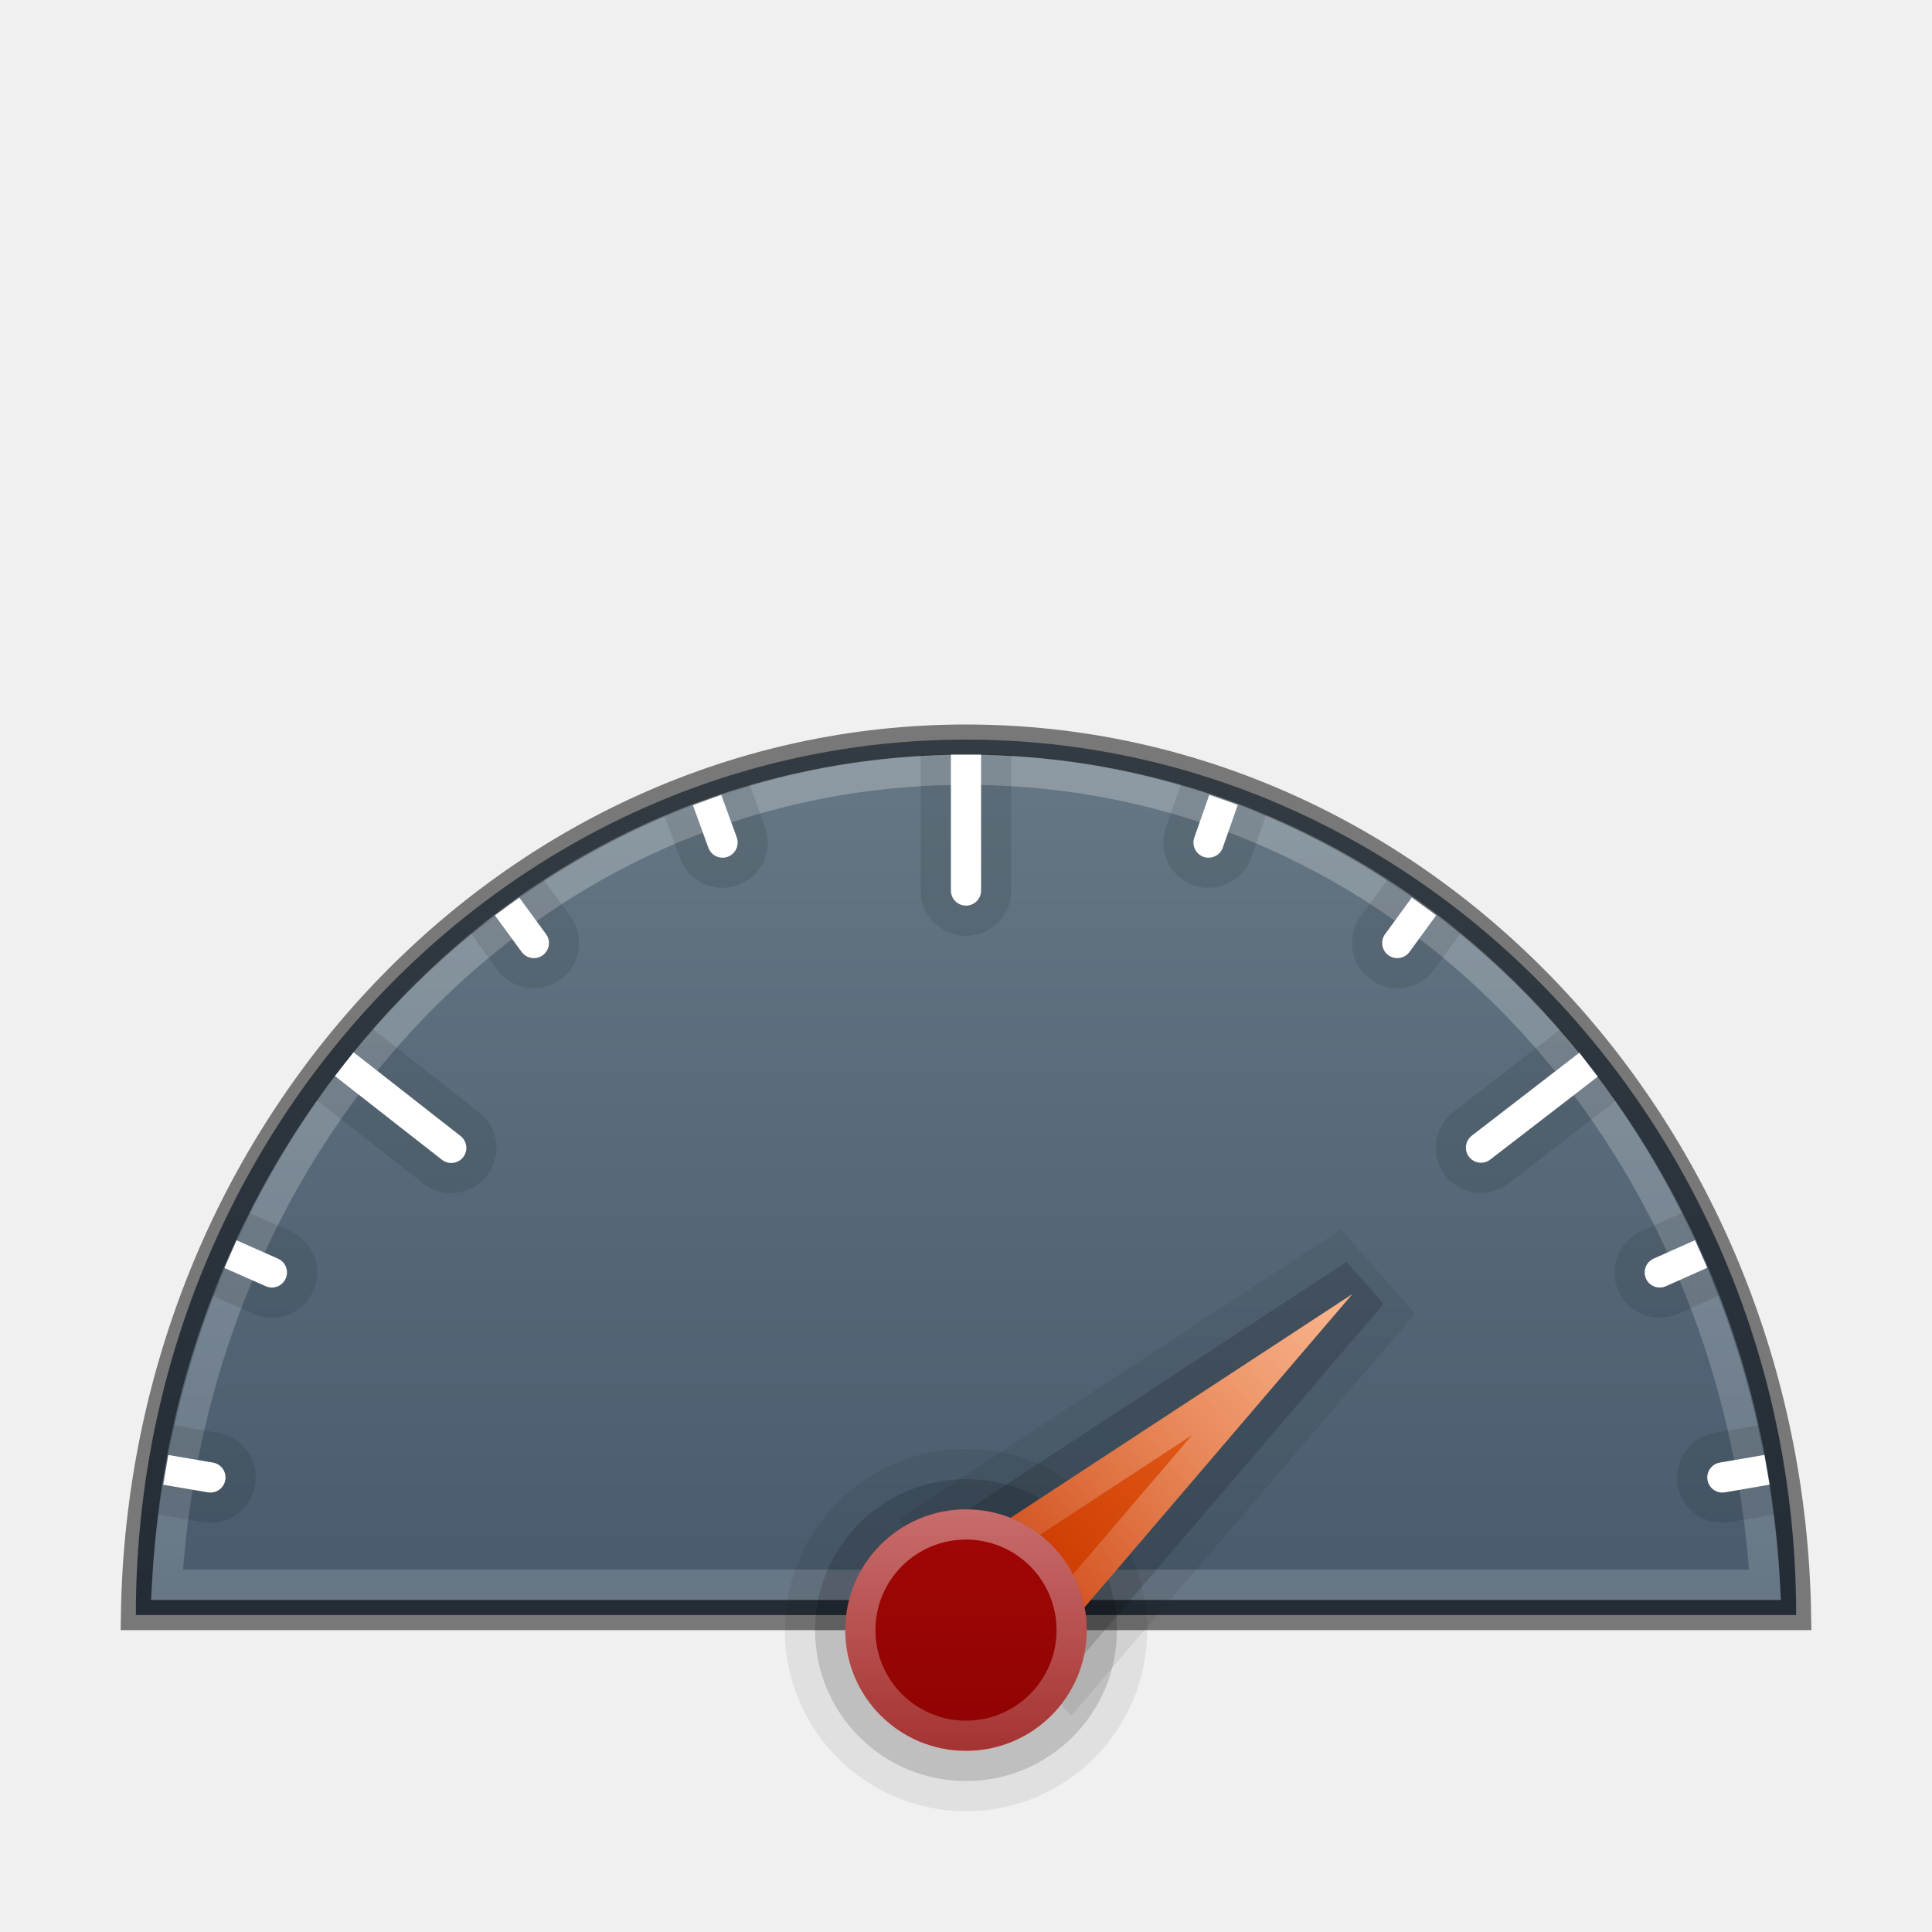
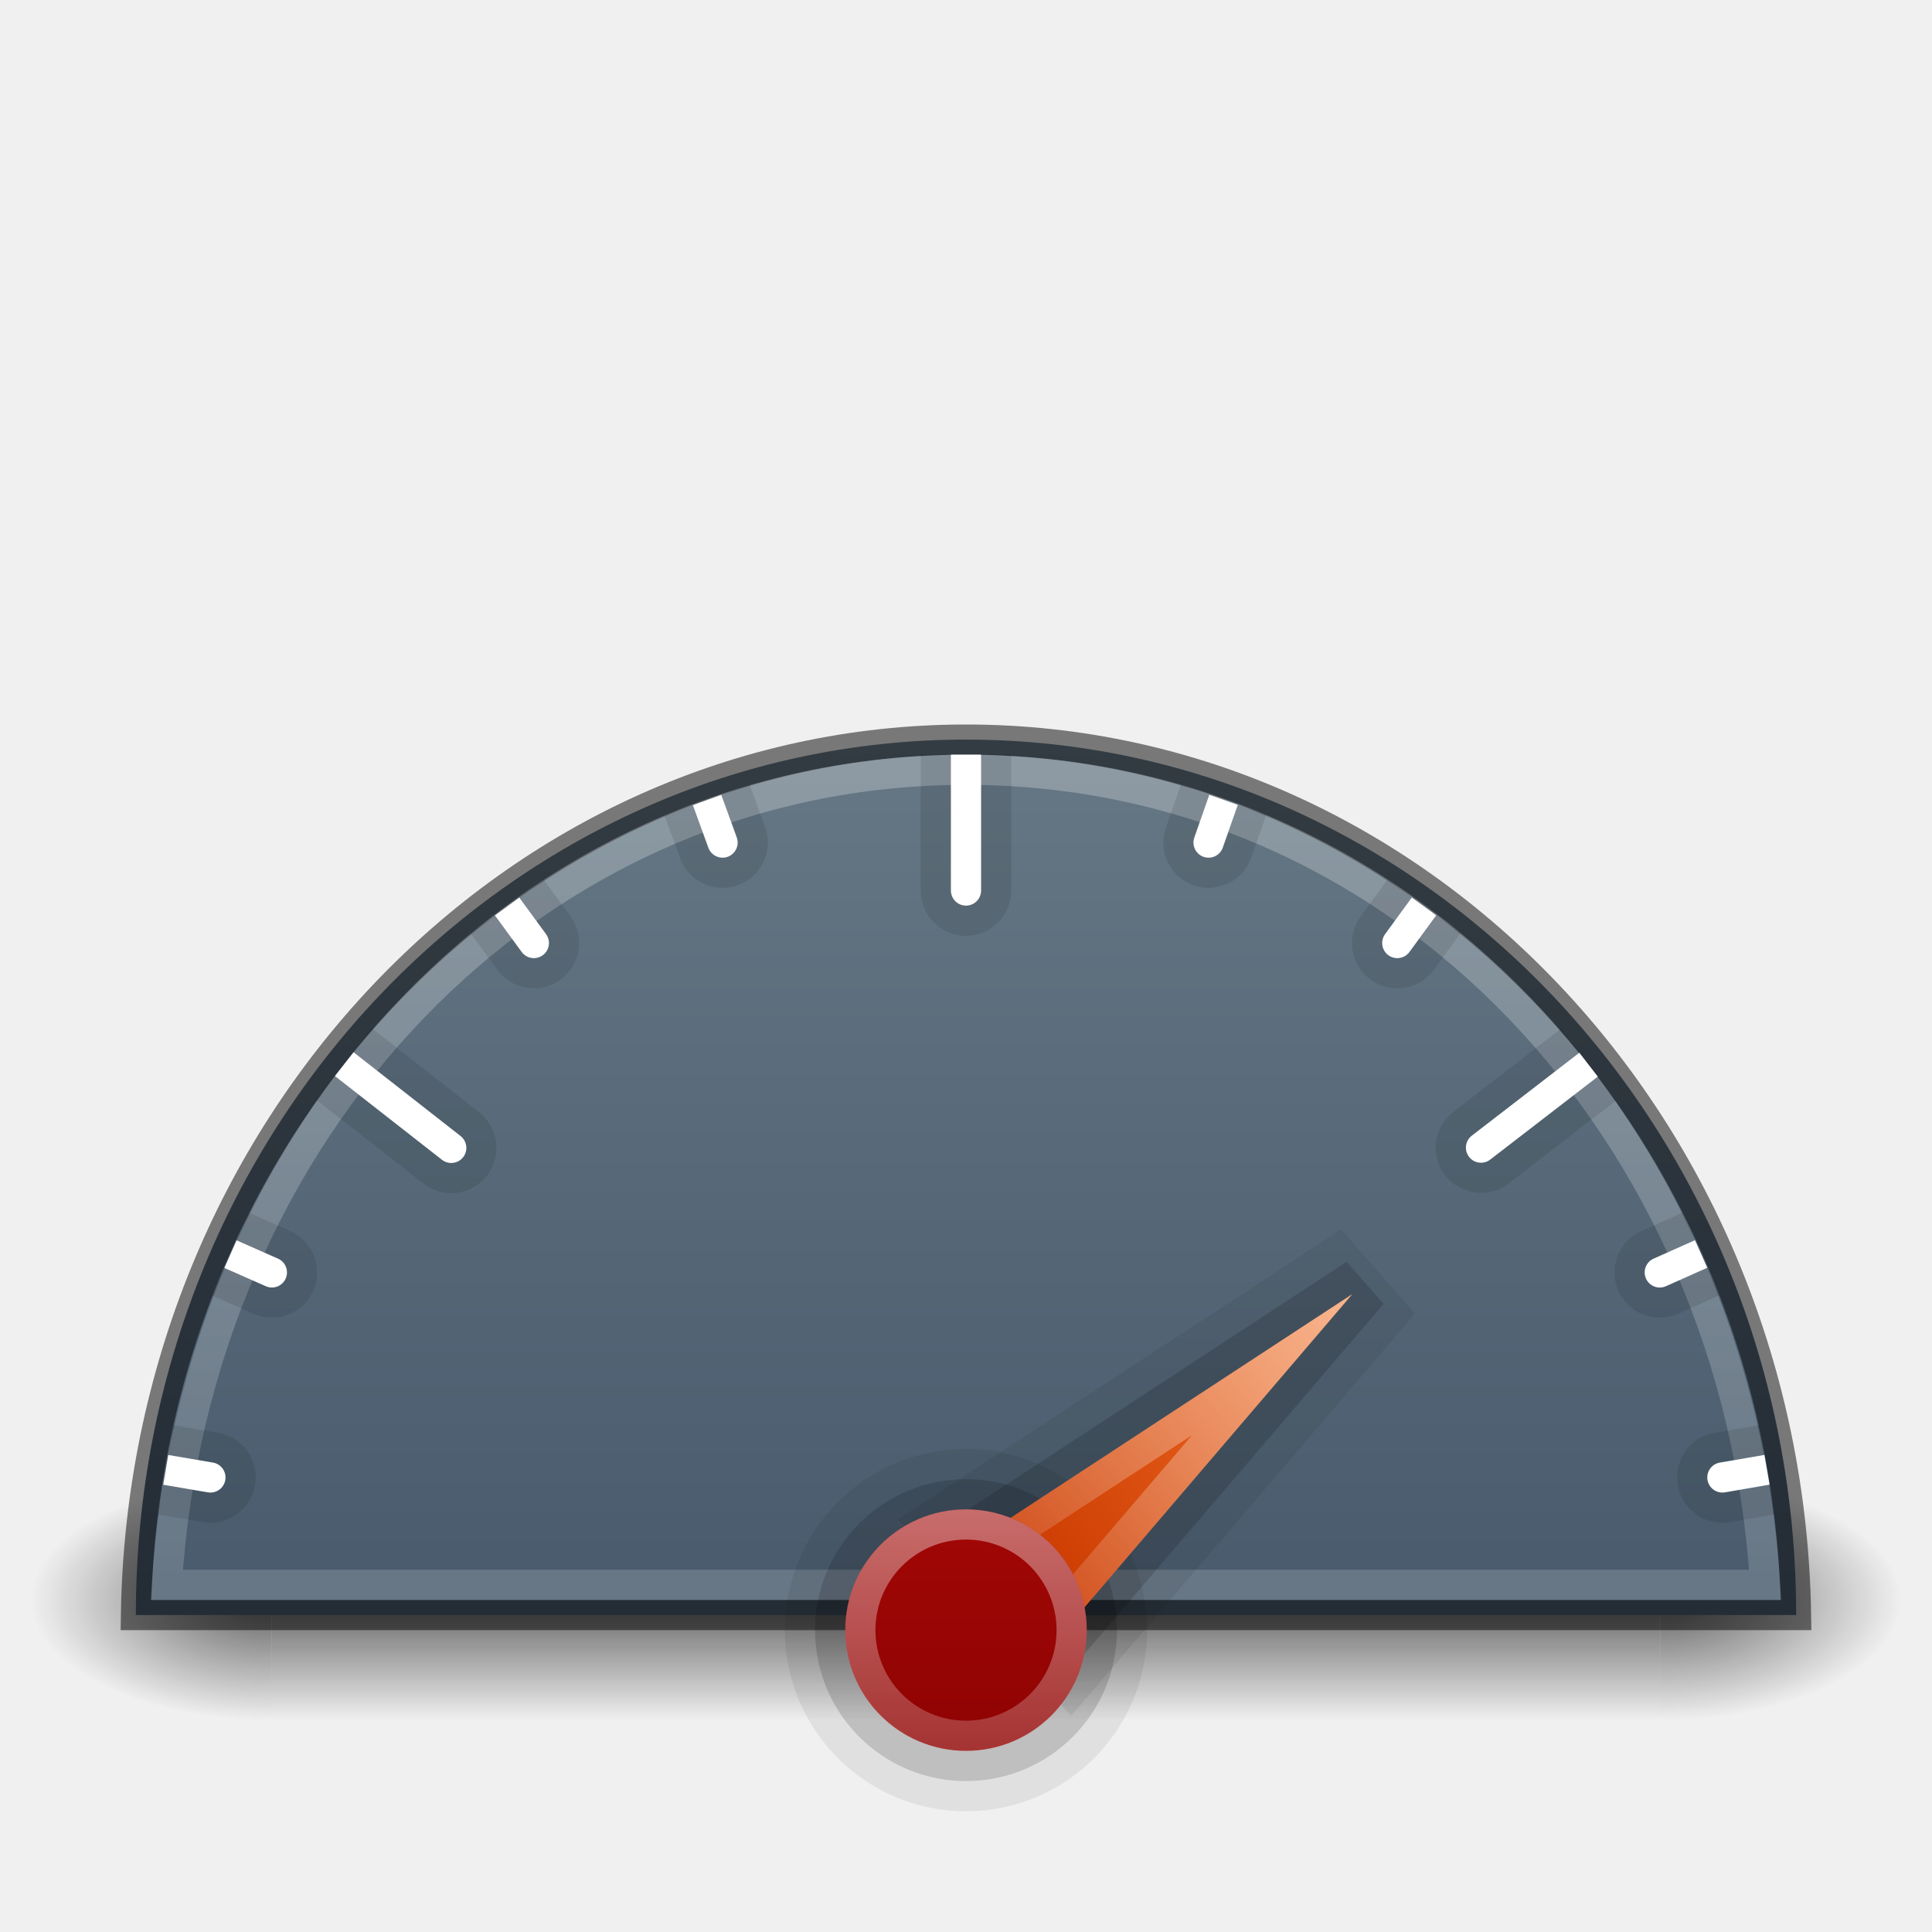
- <svg xmlns="http://www.w3.org/2000/svg" id="svg102" version="1.1" fill="none" viewBox="0 0 64 64" height="64" width="64">
-   <path id="path4" fill="url(#paint0_linear)" d="M32 24.5C16.812 24.5 4.5 37.484 4.5 53.5H59.5C59.5 37.484 47.188 24.5 32 24.5Z" />
-   <path id="path6" stroke-opacity="0.5" stroke="black" d="M59.496 53.5H4.504C4.753 37.406 16.999 24.5 32 24.5C47.001 24.5 59.247 37.406 59.496 53.5Z" />
-   <path id="path8" stroke="url(#paint1_linear)" d="M5.527 52.5C6.446 37.465 17.567 25.5 32 25.5C46.433 25.5 57.554 37.465 58.473 52.5H5.527Z" />
-   <path id="path10" fill-opacity="0.1" fill="black" d="M30.5 25H33.5V29.5C33.5 30.328 32.828 31 32 31C31.172 31 30.5 30.328 30.5 29.5V25Z" />
-   <path id="path12" fill="white" d="M31.5 25H32.5V29.5C32.5 29.776 32.276 30 32 30C31.724 30 31.5 29.776 31.5 29.5V25Z" />
-   <path id="path14" fill-opacity="0.1" fill="black" d="M51.708 34.081L53.539 36.457L49.976 39.205C49.32 39.711 48.378 39.589 47.872 38.933C47.366 38.277 47.488 37.335 48.144 36.829L51.708 34.081Z" />
-   <path id="path16" fill="white" d="M52.318 34.873L52.929 35.665L49.365 38.413C49.146 38.582 48.832 38.541 48.664 38.322C48.495 38.104 48.536 37.79 48.755 37.621L52.318 34.873Z" />
-   <path id="path18" fill-opacity="0.1" fill="black" d="M39.116 26L41.947 26.992L41.451 28.408C41.177 29.19 40.321 29.601 39.539 29.327C38.757 29.053 38.346 28.197 38.62 27.416L39.116 26Z" />
-   <path id="path20" fill="white" d="M40.059 26.331L41.003 26.662L40.507 28.077C40.416 28.338 40.13 28.475 39.87 28.384C39.609 28.292 39.472 28.007 39.563 27.746L40.059 26.331Z" />
-   <path id="path22" fill-opacity="0.1" fill="black" d="M45.959 29.143L48.383 30.911L47.499 32.123C47.011 32.792 46.072 32.939 45.403 32.451C44.734 31.963 44.587 31.025 45.075 30.355L45.959 29.143Z" />
-   <path id="path24" fill="white" d="M46.767 29.733L47.575 30.322L46.691 31.534C46.528 31.757 46.215 31.806 45.992 31.643C45.769 31.481 45.72 31.168 45.883 30.945L46.767 29.733Z" />
-   <path id="path26" fill-opacity="0.1" fill="black" d="M22.013 27.015L24.832 25.989L25.345 27.399C25.629 28.177 25.227 29.038 24.449 29.321C23.67 29.605 22.809 29.203 22.526 28.425L22.013 27.015Z" />
-   <path id="path28" fill="white" d="M22.953 26.673L23.893 26.331L24.406 27.741C24.5 28 24.366 28.287 24.107 28.382C23.847 28.476 23.56 28.342 23.466 28.083L22.953 26.673Z" />
-   <path id="path30" fill-opacity="0.1" fill="black" d="M15.588 30.914L18.009 29.143L18.895 30.354C19.384 31.022 19.239 31.961 18.57 32.45C17.901 32.939 16.963 32.794 16.474 32.125L15.588 30.914Z" />
-   <path id="path32" fill="white" d="M16.395 30.324L17.202 29.733L18.088 30.944C18.251 31.167 18.203 31.48 17.98 31.643C17.757 31.806 17.444 31.757 17.281 31.535L16.395 30.324Z" />
-   <path id="path34" fill-opacity="0.1" fill="black" d="M7.029 42.917L8.24 40.173L9.613 40.779C10.37 41.113 10.713 41.999 10.379 42.757C10.044 43.515 9.159 43.858 8.401 43.523L7.029 42.917Z" />
-   <path id="path36" fill="white" d="M7.433 42.002L7.837 41.088L9.209 41.694C9.461 41.805 9.576 42.1 9.464 42.353C9.353 42.605 9.057 42.72 8.805 42.608L7.433 42.002Z" />
-   <path id="path38" fill-opacity="0.1" fill="black" d="M5.24 50.17L5.743 47.212L7.222 47.464C8.039 47.603 8.588 48.378 8.449 49.194C8.31 50.011 7.535 50.56 6.719 50.422L5.24 50.17Z" />
-   <path id="path40" fill="white" d="M5.408 49.184L5.575 48.198L7.054 48.45C7.326 48.496 7.51 48.755 7.463 49.027C7.417 49.299 7.159 49.482 6.886 49.436L5.408 49.184Z" />
-   <path id="path42" fill-opacity="0.1" fill="black" d="M55.74 40.17L56.963 42.909L55.593 43.521C54.837 43.858 53.95 43.519 53.612 42.762C53.274 42.006 53.614 41.119 54.37 40.781L55.74 40.17Z" />
-   <path id="path44" fill="white" d="M56.148 41.083L56.555 41.996L55.185 42.608C54.933 42.72 54.638 42.607 54.525 42.355C54.413 42.103 54.526 41.807 54.778 41.694L56.148 41.083Z" />
-   <path id="path46" fill-opacity="0.1" fill="black" d="M58.28 47.21L58.788 50.167L57.31 50.421C56.493 50.562 55.718 50.013 55.578 49.197C55.437 48.38 55.985 47.605 56.802 47.465L58.28 47.21Z" />
-   <path id="path48" fill="white" d="M58.449 48.196L58.619 49.181L57.141 49.436C56.868 49.482 56.61 49.3 56.563 49.028C56.516 48.755 56.699 48.497 56.971 48.45L58.449 48.196Z" />
-   <path id="path50" fill-opacity="0.1" fill="black" d="M10.48 36.434L12.329 34.071L15.873 36.844C16.525 37.355 16.64 38.297 16.13 38.95C15.619 39.602 14.676 39.717 14.024 39.207L10.48 36.434Z" />
-   <path id="path52" fill="white" d="M11.096 35.646L11.713 34.858L15.256 37.632C15.474 37.802 15.512 38.116 15.342 38.334C15.172 38.551 14.858 38.589 14.64 38.419L11.096 35.646Z" />
-   <circle id="circle54" stroke-width="2" stroke-opacity="0.07" stroke="black" r="5" cy="54" cx="32" />
-   <circle id="circle56" stroke-opacity="0.15" stroke="black" r="4.5" cy="54" cx="32" />
-   <path id="path58" stroke-miterlimit="5.016" stroke-opacity="0.15" stroke="black" d="M34.367 54.96L34.747 55.393L35.122 54.955L36.558 53.276L39.429 49.916L45.173 43.198L44.519 42.455L37.124 47.296L33.427 49.717L31.578 50.927L31.096 51.243L31.477 51.676L34.367 54.96Z" />
-   <path id="path60" stroke-miterlimit="5.016" stroke-width="2" stroke-opacity="0.07" stroke="black" d="M34.709 54.451L35.471 55.317L36.22 54.44L36.938 53.6L39.81 50.241L45.553 43.523L44.245 42.036L36.85 46.878L33.153 49.298L32.228 49.904L31.264 50.535L32.026 51.401L34.709 54.451Z" />
-   <path id="path62" fill="url(#paint2_linear)" d="M33.306 56.31L30.003 52.556L44.793 42.873L33.306 56.31Z" />
-   <path id="path64" stroke-miterlimit="16" stroke="url(#paint3_linear)" d="M33.3 55.547L30.759 52.658L42.139 45.208L33.3 55.547Z" />
-   <circle id="circle66" fill="url(#paint4_linear)" r="4" cy="54" cx="32" />
-   <circle id="circle68" stroke="url(#paint5_linear)" r="3.5" cy="54" cx="32" />
-   <defs id="defs100">
-     <linearGradient gradientUnits="userSpaceOnUse" y2="53.5" x2="32" y1="24.5" x1="32" id="paint0_linear">
-       <stop id="stop70" stop-color="#667885" />
-       <stop id="stop72" stop-color="#485A6C" offset="1" />
+ <svg xmlns="http://www.w3.org/2000/svg" width="64" height="64" viewBox="0 0 64 64" fill="none">
+   <rect x="9" y="49" width="46" height="8" fill="url(#paint0_linear)" />
+   <rect x="1" y="49" width="8" height="8" fill="url(#paint1_radial)" />
+   <rect width="8" height="8" transform="matrix(-1 0 0 1 63 49)" fill="url(#paint2_radial)" />
+   <path d="M32 24.5C16.812 24.5 4.5 37.484 4.5 53.5H59.5C59.5 37.484 47.188 24.5 32 24.5Z" fill="url(#paint3_linear)" />
+   <path d="M59.496 53.5H4.504C4.753 37.406 16.999 24.5 32 24.5C47.001 24.5 59.247 37.406 59.496 53.5Z" stroke="black" stroke-opacity="0.5" />
+   <path d="M5.527 52.5C6.446 37.465 17.567 25.5 32 25.5C46.433 25.5 57.554 37.465 58.473 52.5H5.527Z" stroke="url(#paint4_linear)" />
+   <path d="M30.5 25H33.5V29.5C33.5 30.328 32.828 31 32 31C31.172 31 30.5 30.328 30.5 29.5V25Z" fill="black" fill-opacity="0.1" />
+   <path d="M31.5 25H32.5V29.5C32.5 29.776 32.276 30 32 30C31.724 30 31.5 29.776 31.5 29.5V25Z" fill="white" />
+   <path d="M51.708 34.081L53.539 36.457L49.976 39.205C49.32 39.711 48.378 39.589 47.872 38.933C47.366 38.277 47.488 37.335 48.144 36.829L51.708 34.081Z" fill="black" fill-opacity="0.1" />
+   <path d="M52.318 34.873L52.929 35.665L49.365 38.413C49.146 38.582 48.832 38.541 48.664 38.322C48.495 38.104 48.536 37.79 48.755 37.621L52.318 34.873Z" fill="white" />
+   <path d="M39.116 26L41.947 26.992L41.451 28.408C41.177 29.19 40.321 29.601 39.539 29.327C38.757 29.053 38.346 28.197 38.62 27.416L39.116 26Z" fill="black" fill-opacity="0.1" />
+   <path d="M40.059 26.331L41.003 26.662L40.507 28.077C40.416 28.338 40.13 28.475 39.87 28.384C39.609 28.292 39.472 28.007 39.563 27.746L40.059 26.331Z" fill="white" />
+   <path d="M45.959 29.143L48.383 30.911L47.499 32.123C47.011 32.792 46.072 32.939 45.403 32.451C44.734 31.963 44.587 31.025 45.075 30.355L45.959 29.143Z" fill="black" fill-opacity="0.1" />
+   <path d="M46.767 29.733L47.575 30.322L46.691 31.534C46.528 31.757 46.215 31.806 45.992 31.643C45.769 31.481 45.72 31.168 45.883 30.945L46.767 29.733Z" fill="white" />
+   <path d="M22.013 27.015L24.832 25.989L25.345 27.399C25.629 28.177 25.227 29.038 24.449 29.321C23.67 29.605 22.809 29.203 22.526 28.425L22.013 27.015Z" fill="black" fill-opacity="0.1" />
+   <path d="M22.953 26.673L23.893 26.331L24.406 27.741C24.5 28 24.366 28.287 24.107 28.382C23.847 28.476 23.56 28.342 23.466 28.083L22.953 26.673Z" fill="white" />
+   <path d="M15.588 30.914L18.009 29.143L18.895 30.354C19.384 31.022 19.239 31.961 18.57 32.45C17.901 32.939 16.963 32.794 16.474 32.125L15.588 30.914Z" fill="black" fill-opacity="0.1" />
+   <path d="M16.395 30.324L17.202 29.733L18.088 30.944C18.251 31.167 18.203 31.48 17.98 31.643C17.757 31.806 17.444 31.757 17.281 31.535L16.395 30.324Z" fill="white" />
+   <path d="M7.029 42.917L8.24 40.173L9.613 40.779C10.37 41.113 10.713 41.999 10.379 42.757C10.044 43.515 9.159 43.858 8.401 43.523L7.029 42.917Z" fill="black" fill-opacity="0.1" />
+   <path d="M7.433 42.002L7.837 41.088L9.209 41.694C9.461 41.805 9.576 42.1 9.464 42.353C9.353 42.605 9.057 42.72 8.805 42.608L7.433 42.002Z" fill="white" />
+   <path d="M5.24 50.17L5.743 47.212L7.222 47.464C8.039 47.603 8.588 48.378 8.449 49.194C8.31 50.011 7.535 50.56 6.719 50.422L5.24 50.17Z" fill="black" fill-opacity="0.1" />
+   <path d="M5.408 49.184L5.575 48.198L7.054 48.45C7.326 48.496 7.51 48.755 7.463 49.027C7.417 49.299 7.159 49.482 6.886 49.436L5.408 49.184Z" fill="white" />
+   <path d="M55.74 40.17L56.963 42.909L55.593 43.521C54.837 43.858 53.95 43.519 53.612 42.762C53.274 42.006 53.614 41.119 54.37 40.781L55.74 40.17Z" fill="black" fill-opacity="0.1" />
+   <path d="M56.148 41.083L56.555 41.996L55.185 42.608C54.933 42.72 54.638 42.607 54.525 42.355C54.413 42.103 54.526 41.807 54.778 41.694L56.148 41.083Z" fill="white" />
+   <path d="M58.28 47.21L58.788 50.167L57.31 50.421C56.493 50.562 55.718 50.013 55.578 49.197C55.437 48.38 55.985 47.605 56.802 47.465L58.28 47.21Z" fill="black" fill-opacity="0.1" />
+   <path d="M58.449 48.196L58.619 49.181L57.141 49.436C56.868 49.482 56.61 49.3 56.563 49.028C56.516 48.755 56.699 48.497 56.971 48.45L58.449 48.196Z" fill="white" />
+   <path d="M10.48 36.434L12.329 34.071L15.873 36.844C16.525 37.355 16.64 38.297 16.13 38.95C15.619 39.602 14.676 39.717 14.024 39.207L10.48 36.434Z" fill="black" fill-opacity="0.1" />
+   <path d="M11.096 35.646L11.713 34.858L15.256 37.632C15.474 37.802 15.512 38.116 15.342 38.334C15.172 38.551 14.858 38.589 14.64 38.419L11.096 35.646Z" fill="white" />
+   <circle cx="32" cy="54" r="5" stroke="black" stroke-opacity="0.07" stroke-width="2" />
+   <circle cx="32" cy="54" r="4.5" stroke="black" stroke-opacity="0.15" />
+   <path d="M34.367 54.96L34.747 55.393L35.122 54.955L36.558 53.276L39.429 49.916L45.173 43.198L44.519 42.455L37.124 47.296L33.427 49.717L31.578 50.927L31.096 51.243L31.477 51.676L34.367 54.96Z" stroke="black" stroke-opacity="0.15" stroke-miterlimit="5.016" />
+   <path d="M34.709 54.451L35.471 55.317L36.22 54.44L36.938 53.6L39.81 50.241L45.553 43.523L44.245 42.036L36.85 46.878L33.153 49.298L32.228 49.904L31.264 50.535L32.026 51.401L34.709 54.451Z" stroke="black" stroke-opacity="0.07" stroke-width="2" stroke-miterlimit="5.016" />
+   <path d="M33.306 56.31L30.003 52.556L44.793 42.873L33.306 56.31Z" fill="url(#paint5_linear)" />
+   <path d="M42.139 45.208L33.3 55.547L30.759 52.658L42.139 45.208Z" stroke="url(#paint6_linear)" stroke-miterlimit="16" />
+   <circle cx="32" cy="54" r="4" fill="url(#paint7_linear)" />
+   <circle cx="32" cy="54" r="3.5" stroke="url(#paint8_linear)" />
+   <defs>
+     <linearGradient id="paint0_linear" x1="32" y1="49" x2="32" y2="57" gradientUnits="userSpaceOnUse">
+       <stop stop-opacity="0" />
+       <stop offset="0.492" stop-opacity="0.6" />
+       <stop offset="1" stop-opacity="0" />
    </linearGradient>
-     <linearGradient gradientUnits="userSpaceOnUse" y2="53" x2="32" y1="25" x1="32" id="paint1_linear">
-       <stop id="stop75" stop-opacity="0.26" stop-color="white" />
-       <stop id="stop77" stop-opacity="0.17" stop-color="white" offset="1" />
+     <radialGradient id="paint1_radial" cx="0" cy="0" r="1" gradientUnits="userSpaceOnUse" gradientTransform="translate(9 53) rotate(-180) scale(8 4)">
+       <stop stop-opacity="0.6" />
+       <stop offset="1" stop-opacity="0" />
+     </radialGradient>
+     <radialGradient id="paint2_radial" cx="0" cy="0" r="1" gradientUnits="userSpaceOnUse" gradientTransform="translate(8 4) rotate(-180) scale(8 4)">
+       <stop stop-opacity="0.6" />
+       <stop offset="1" stop-opacity="0" />
+     </radialGradient>
+     <linearGradient id="paint3_linear" x1="32" y1="24.5" x2="32" y2="53.5" gradientUnits="userSpaceOnUse">
+       <stop stop-color="#667885" />
+       <stop offset="1" stop-color="#485A6C" />
    </linearGradient>
-     <linearGradient gradientUnits="userSpaceOnUse" y2="52" x2="34" y1="42.873" x1="44.793" id="paint2_linear">
-       <stop id="stop80" stop-color="#F37329" />
-       <stop id="stop82" stop-color="#CC3B02" offset="1" />
+     <linearGradient id="paint4_linear" x1="32" y1="25" x2="32" y2="53" gradientUnits="userSpaceOnUse">
+       <stop stop-color="white" stop-opacity="0.26" />
+       <stop offset="1" stop-color="white" stop-opacity="0.17" />
    </linearGradient>
-     <linearGradient gradientUnits="userSpaceOnUse" y2="54.433" x2="31.655" y1="42.873" x1="44.793" id="paint3_linear">
-       <stop id="stop85" stop-opacity="0.48" stop-color="white" />
-       <stop id="stop87" stop-opacity="0.03" stop-color="white" offset="1" />
+     <linearGradient id="paint5_linear" x1="44.793" y1="42.873" x2="34" y2="52" gradientUnits="userSpaceOnUse">
+       <stop stop-color="#F37329" />
+       <stop offset="1" stop-color="#CC3B02" />
    </linearGradient>
-     <linearGradient gradientUnits="userSpaceOnUse" y2="67" x2="32" y1="50" x1="32" id="paint4_linear">
-       <stop id="stop90" stop-color="#A10705" />
-       <stop id="stop92" stop-color="#7A0000" offset="1" />
+     <linearGradient id="paint6_linear" x1="44.793" y1="42.873" x2="31.655" y2="54.433" gradientUnits="userSpaceOnUse">
+       <stop stop-color="white" stop-opacity="0.48" />
+       <stop offset="1" stop-color="white" stop-opacity="0.03" />
    </linearGradient>
-     <linearGradient gradientUnits="userSpaceOnUse" y2="58" x2="32" y1="50" x1="32" id="paint5_linear">
-       <stop id="stop95" stop-opacity="0.41" stop-color="white" />
-       <stop id="stop97" stop-opacity="0.19" stop-color="white" offset="1" />
+     <linearGradient id="paint7_linear" x1="32" y1="50" x2="32" y2="67" gradientUnits="userSpaceOnUse">
+       <stop stop-color="#A10705" />
+       <stop offset="1" stop-color="#7A0000" />
+     </linearGradient>
+     <linearGradient id="paint8_linear" x1="32" y1="50" x2="32" y2="58" gradientUnits="userSpaceOnUse">
+       <stop stop-color="white" stop-opacity="0.41" />
+       <stop offset="1" stop-color="white" stop-opacity="0.19" />
    </linearGradient>
  </defs>
</svg>
